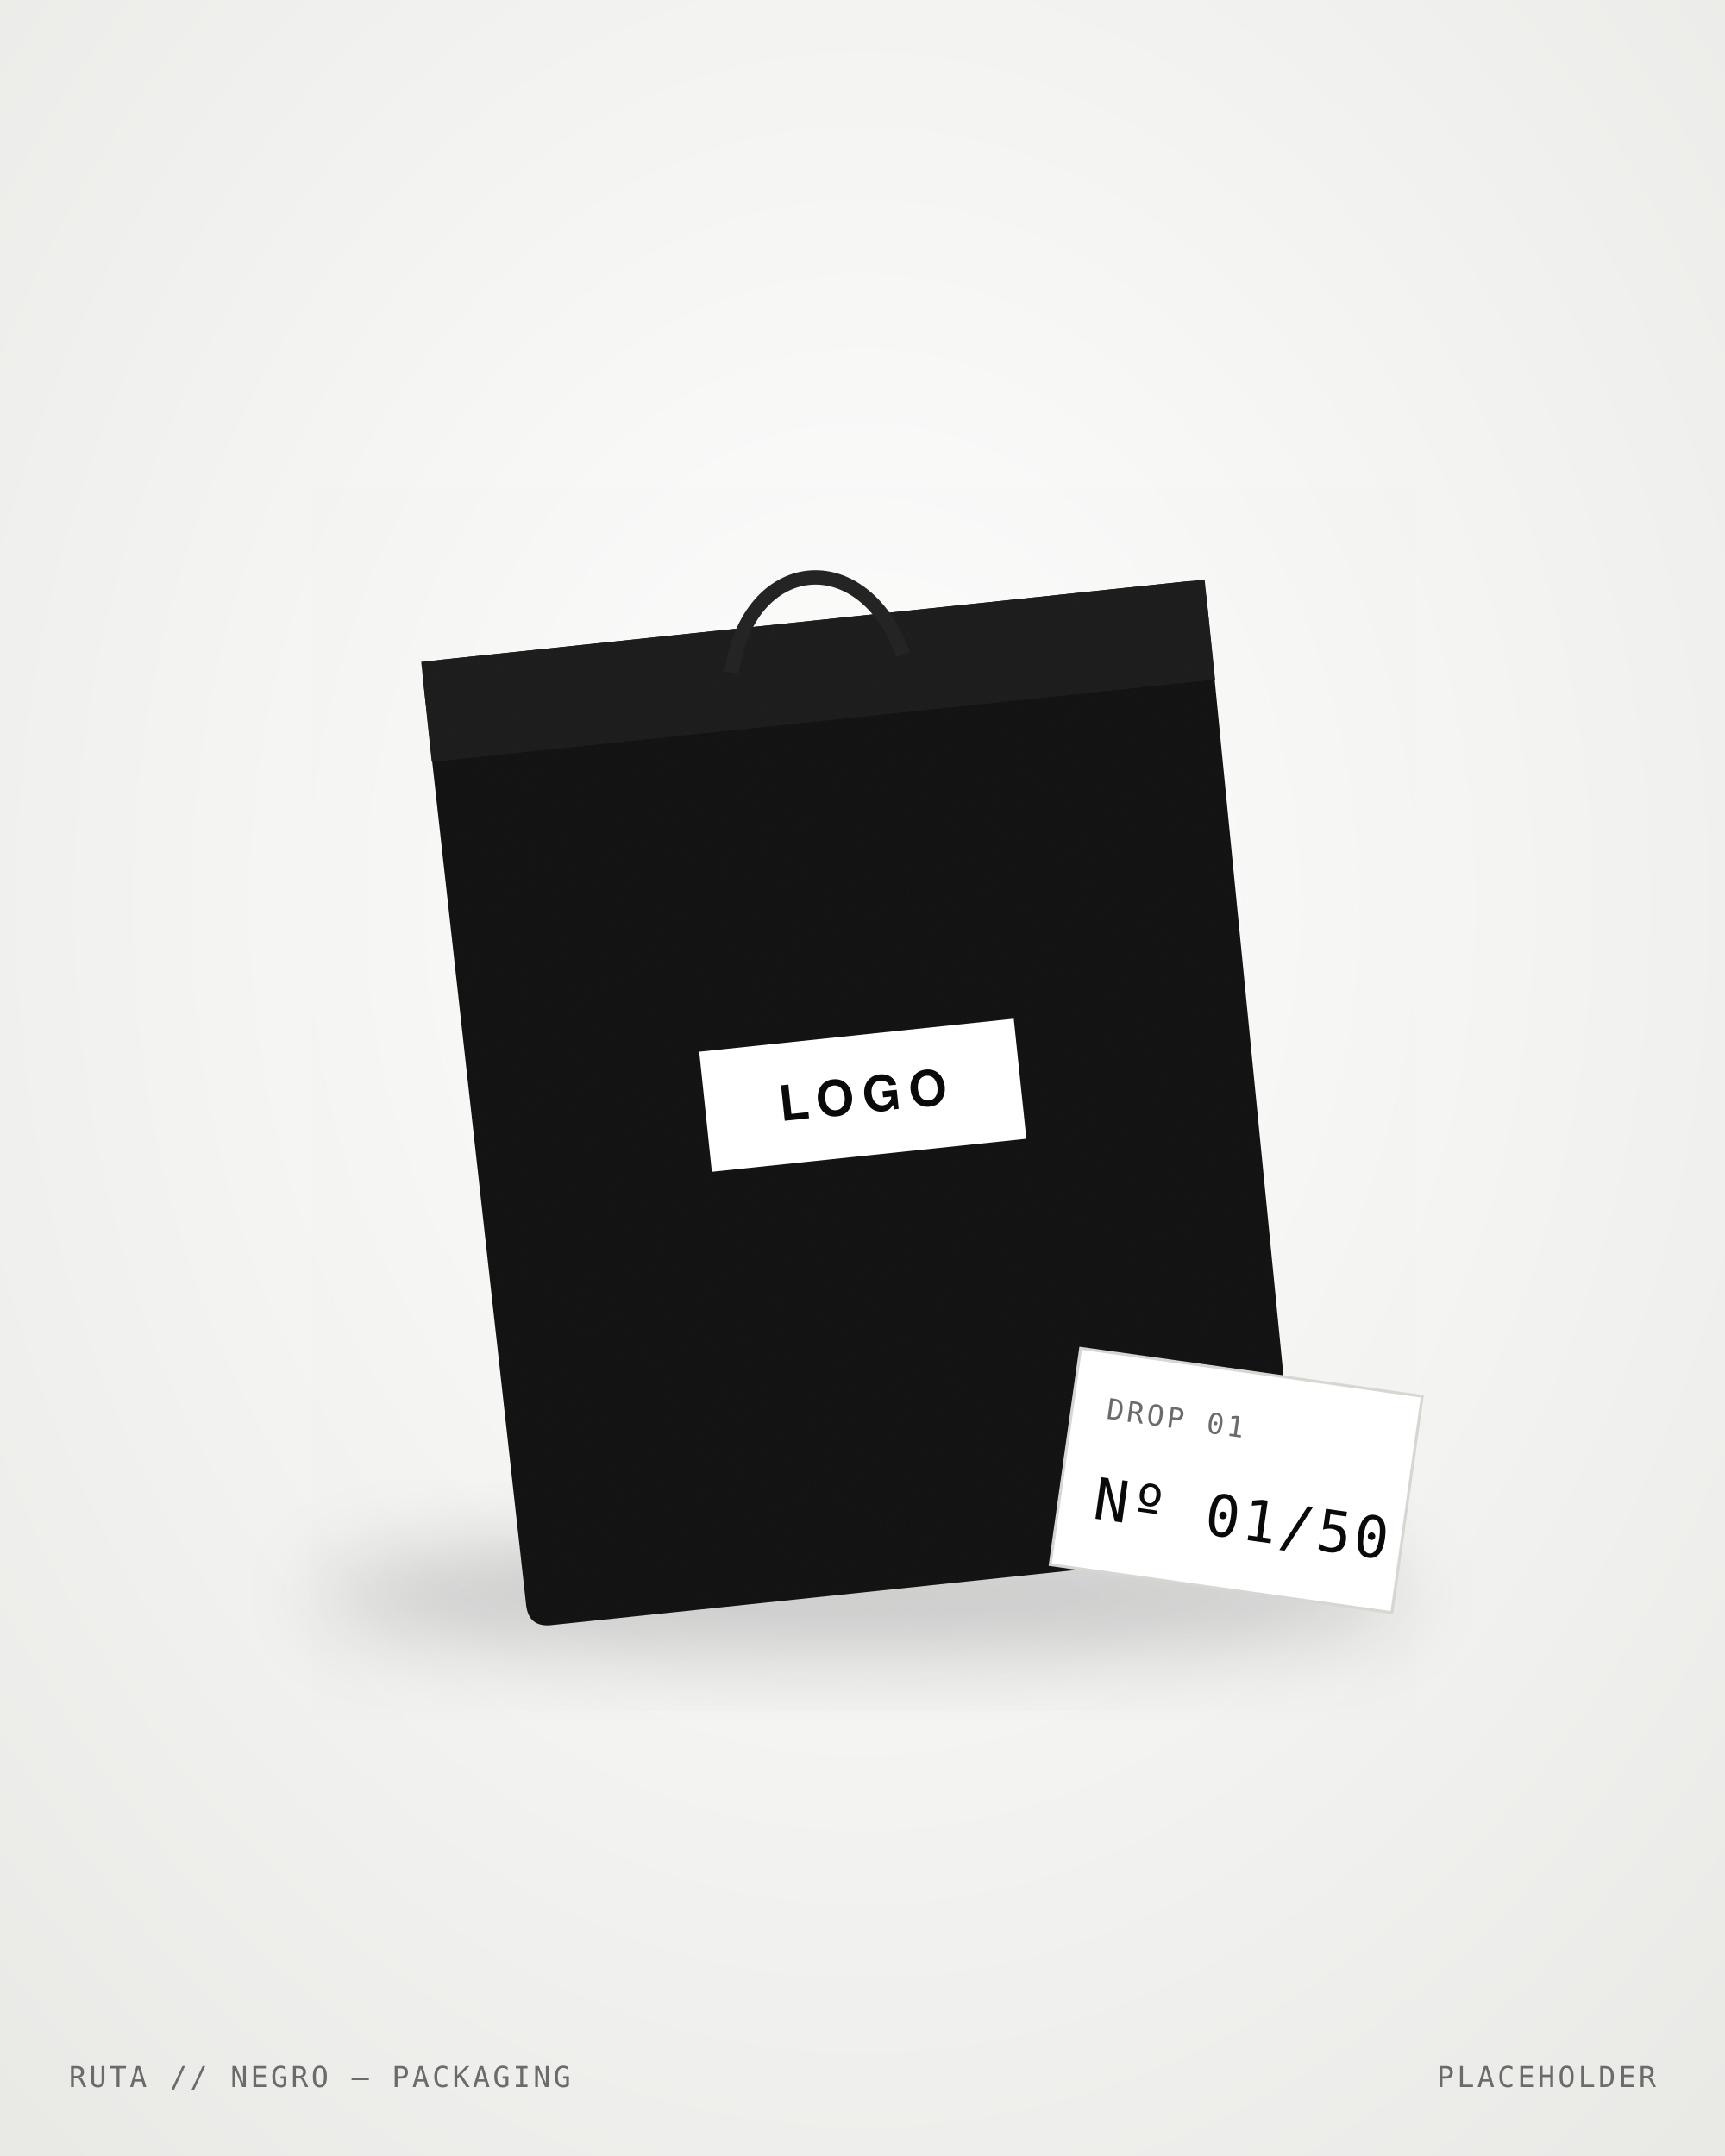
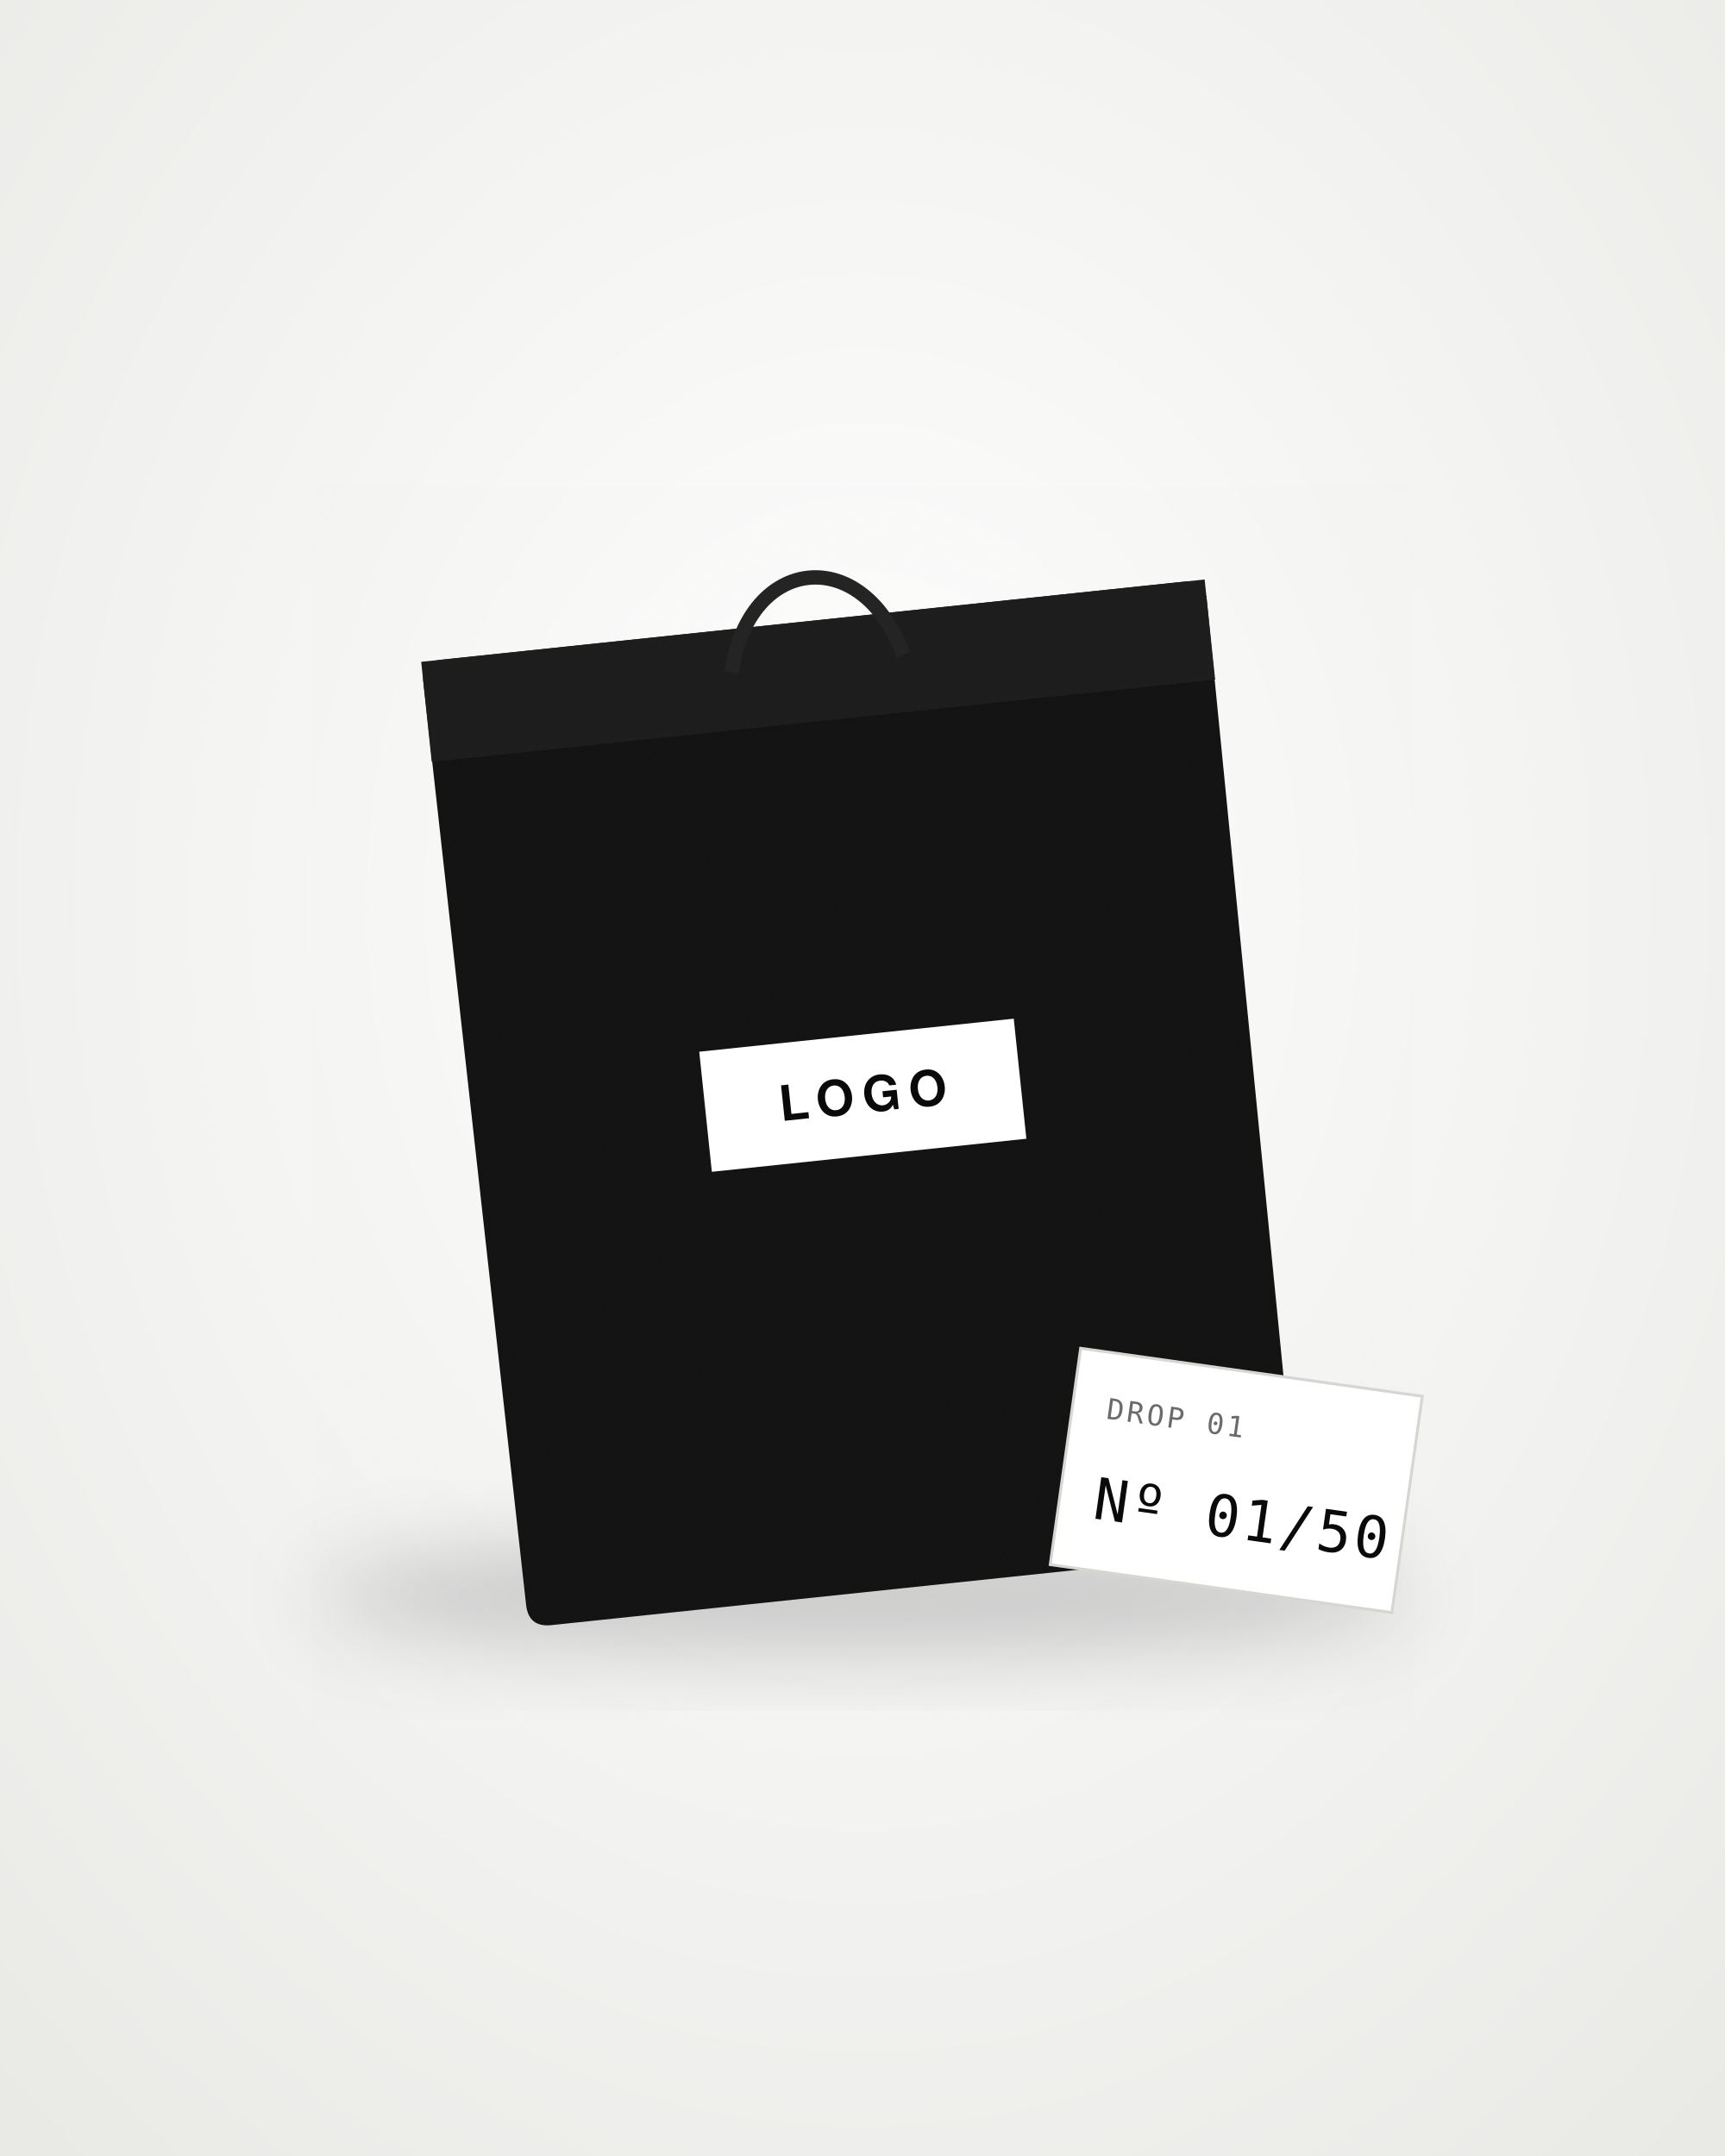
<svg xmlns="http://www.w3.org/2000/svg" viewBox="0 0 1200 1500" width="1200" height="1500" role="img" aria-label="RUTA // NEGRO — PACKAGING">
  <defs>
    <radialGradient id="studio-ruta-packaging" cx="50%" cy="42%" r="75%">
      <stop offset="0" stop-color="#FFFFFF" />
      <stop offset="1" stop-color="#E9E9E6" />
    </radialGradient>
    <linearGradient id="black-ruta-packaging" x1="0" y1="0" x2="0" y2="1">
      <stop offset="0" stop-color="#2a2a2a" />
      <stop offset=".35" stop-color="#0A0A0A" />
      <stop offset="1" stop-color="#000" />
    </linearGradient>
    <linearGradient id="lens-ruta-packaging" x1="0" y1="0" x2=".3" y2="1">
      <stop offset="0" stop-color="#262626" />
      <stop offset=".5" stop-color="#0d0d0d" />
      <stop offset="1" stop-color="#030303" />
    </linearGradient>
    <linearGradient id="smoke-ruta-packaging" x1="0" y1="0" x2="0" y2="1">
      <stop offset="0" stop-color="#4a4a48" />
      <stop offset="1" stop-color="#1c1c1b" />
    </linearGradient>
    <linearGradient id="mirror-ruta-packaging" x1="0" y1="0" x2=".2" y2="1">
      <stop offset="0" stop-color="#f7f7f5" />
      <stop offset=".42" stop-color="#b9b9b6" />
      <stop offset=".5" stop-color="#6d6d6a" />
      <stop offset=".62" stop-color="#cfcfcb" />
      <stop offset="1" stop-color="#8d8d89" />
    </linearGradient>
    <linearGradient id="silver-ruta-packaging" x1="0" y1="0" x2="1" y2="1">
      <stop offset="0" stop-color="#f4f4f2" />
      <stop offset=".45" stop-color="#9c9c98" />
      <stop offset=".6" stop-color="#e2e2df" />
      <stop offset="1" stop-color="#7d7d79" />
    </linearGradient>
    <filter id="soft-ruta-packaging" x="-50%" y="-50%" width="200%" height="200%">
      <feGaussianBlur stdDeviation="28" />
    </filter>
    <filter id="grain-ruta-packaging" x="0" y="0" width="100%" height="100%">
      <feTurbulence type="fractalNoise" baseFrequency=".85" numOctaves="2" stitchTiles="stitch" />
      <feColorMatrix type="matrix" values="0 0 0 0 .5  0 0 0 0 .5  0 0 0 0 .5  0 0 0 .55 0" />
    </filter>
  </defs>
  <rect width="1200" height="1500" fill="url(#studio-ruta-packaging)" />
  <ellipse cx="600" cy="1110" rx="380" ry="40" fill="#000" opacity=".18" filter="url(#soft-ruta-packaging)" />
  <g transform="translate(600 760) rotate(-6)">
    <path d="M -260 -330 L 260 -330 Q 274 -330 274 -316 L 270 330 Q 270 346 254 346 L -254 346 Q -270 346 -270 330 L -274 -316 Q -274 -330 -260 -330 Z" fill="#111" />
    <rect x="-274" y="-330" width="548" height="70" fill="#1b1b1b" />
    <path d="M -60 -300 C -40 -380 40 -380 60 -300" stroke="#222" stroke-width="10" fill="none" />
    <rect x="-274" y="-330" width="548" height="676" fill="#fff" opacity=".05" filter="url(#grain-ruta-packaging)" />
    <rect x="-110" y="-40" width="220" height="84" fill="#fff" />
    <text x="0" y="14" text-anchor="middle" font-family="Helvetica, Arial, sans-serif" font-weight="600" font-size="34" letter-spacing="6" fill="#0A0A0A">LOGO</text>
  </g>
  <g transform="translate(860 1030) rotate(8)">
    <rect x="-120" y="-76" width="240" height="152" fill="#fff" stroke="#D6D6D2" stroke-width="2" />
    <text x="-96" y="-30" font-family="ui-monospace, Menlo, monospace" font-size="20" letter-spacing="2" fill="#6B6B6B">DROP 01</text>
    <text x="-96" y="40" font-family="ui-monospace, Menlo, monospace" font-size="40" letter-spacing="2" fill="#0A0A0A">Nº 01/50</text>
  </g>
-   <g font-family="ui-monospace, Menlo, Consolas, monospace" font-size="20" letter-spacing="2" fill="#6B6B6B">
-     <text x="48" y="1452">RUTA // NEGRO — PACKAGING</text>
-     <text x="1152" y="1452" text-anchor="end">PLACEHOLDER</text>
-   </g>
</svg>
